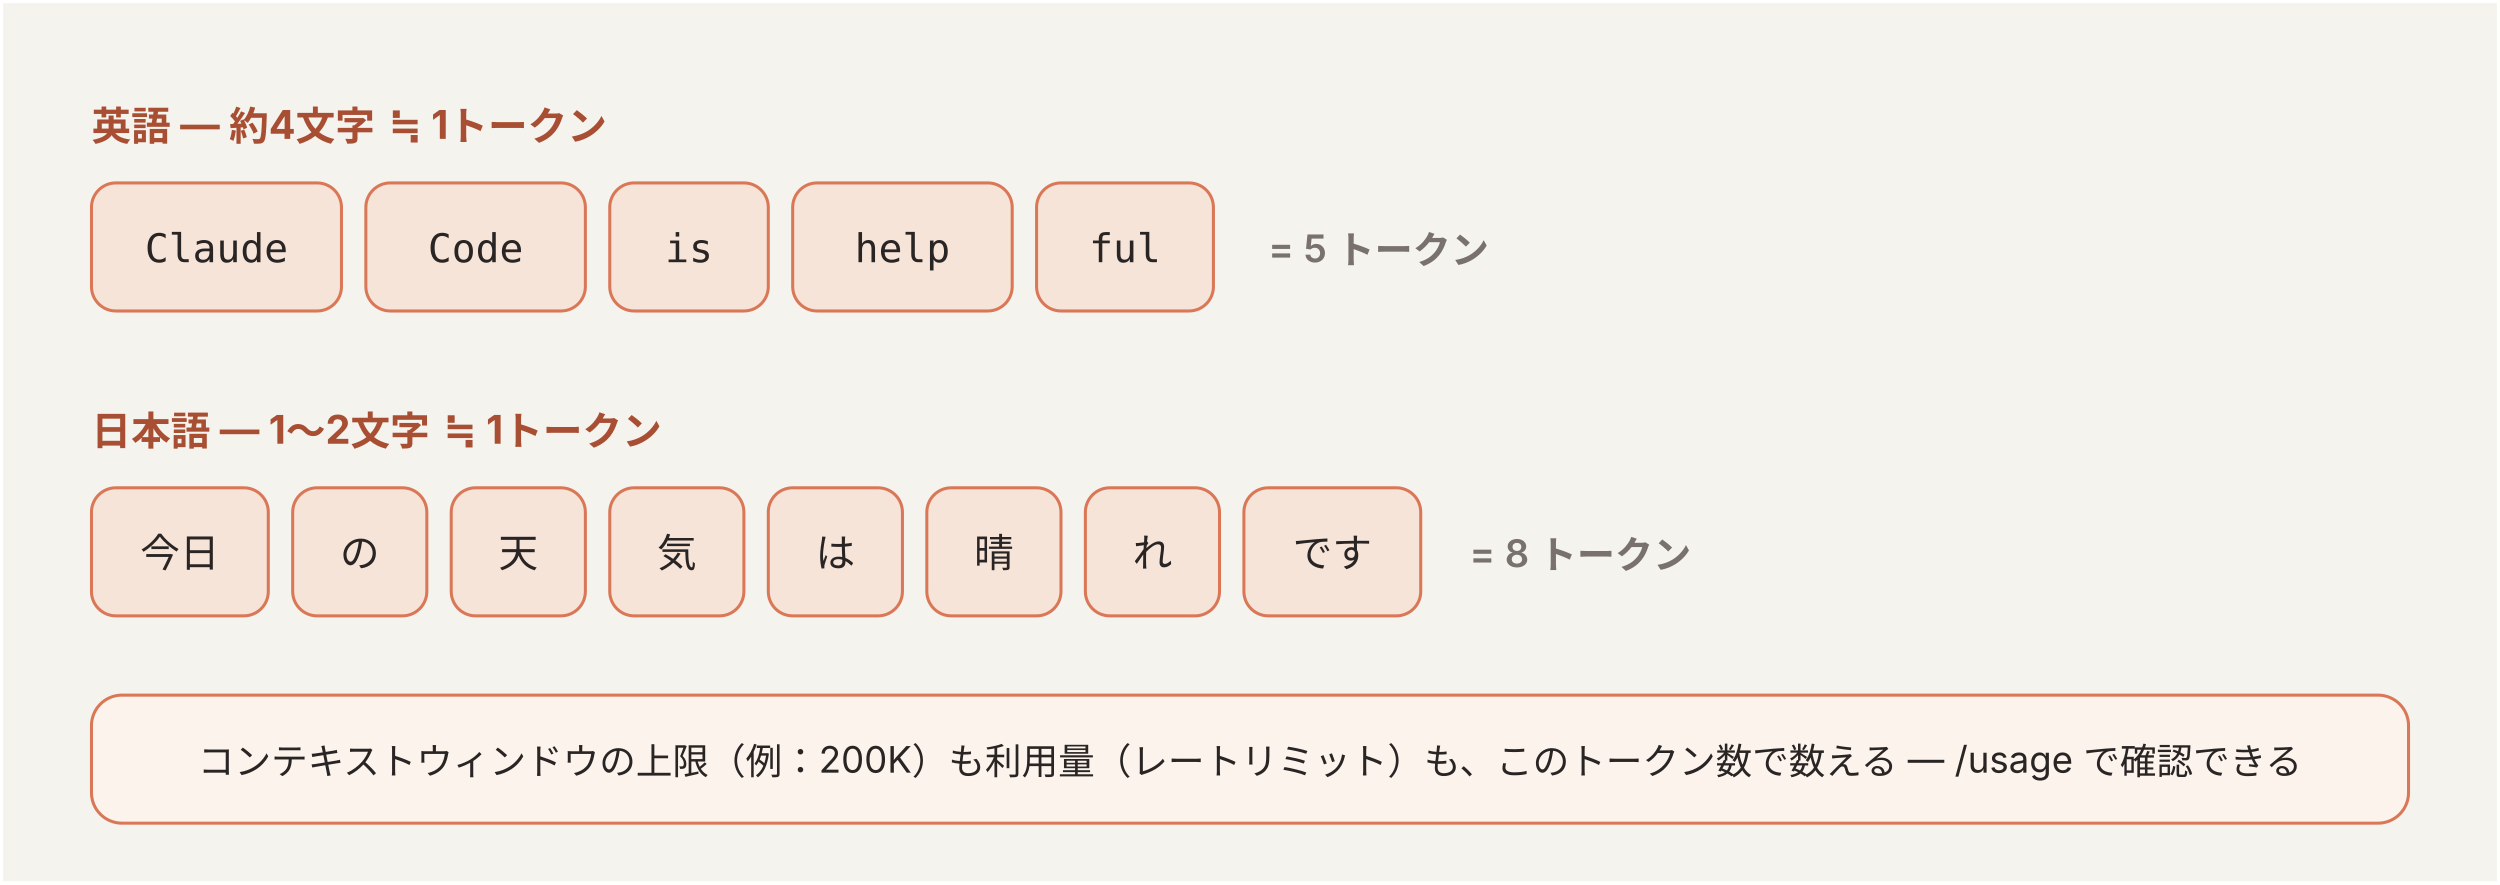
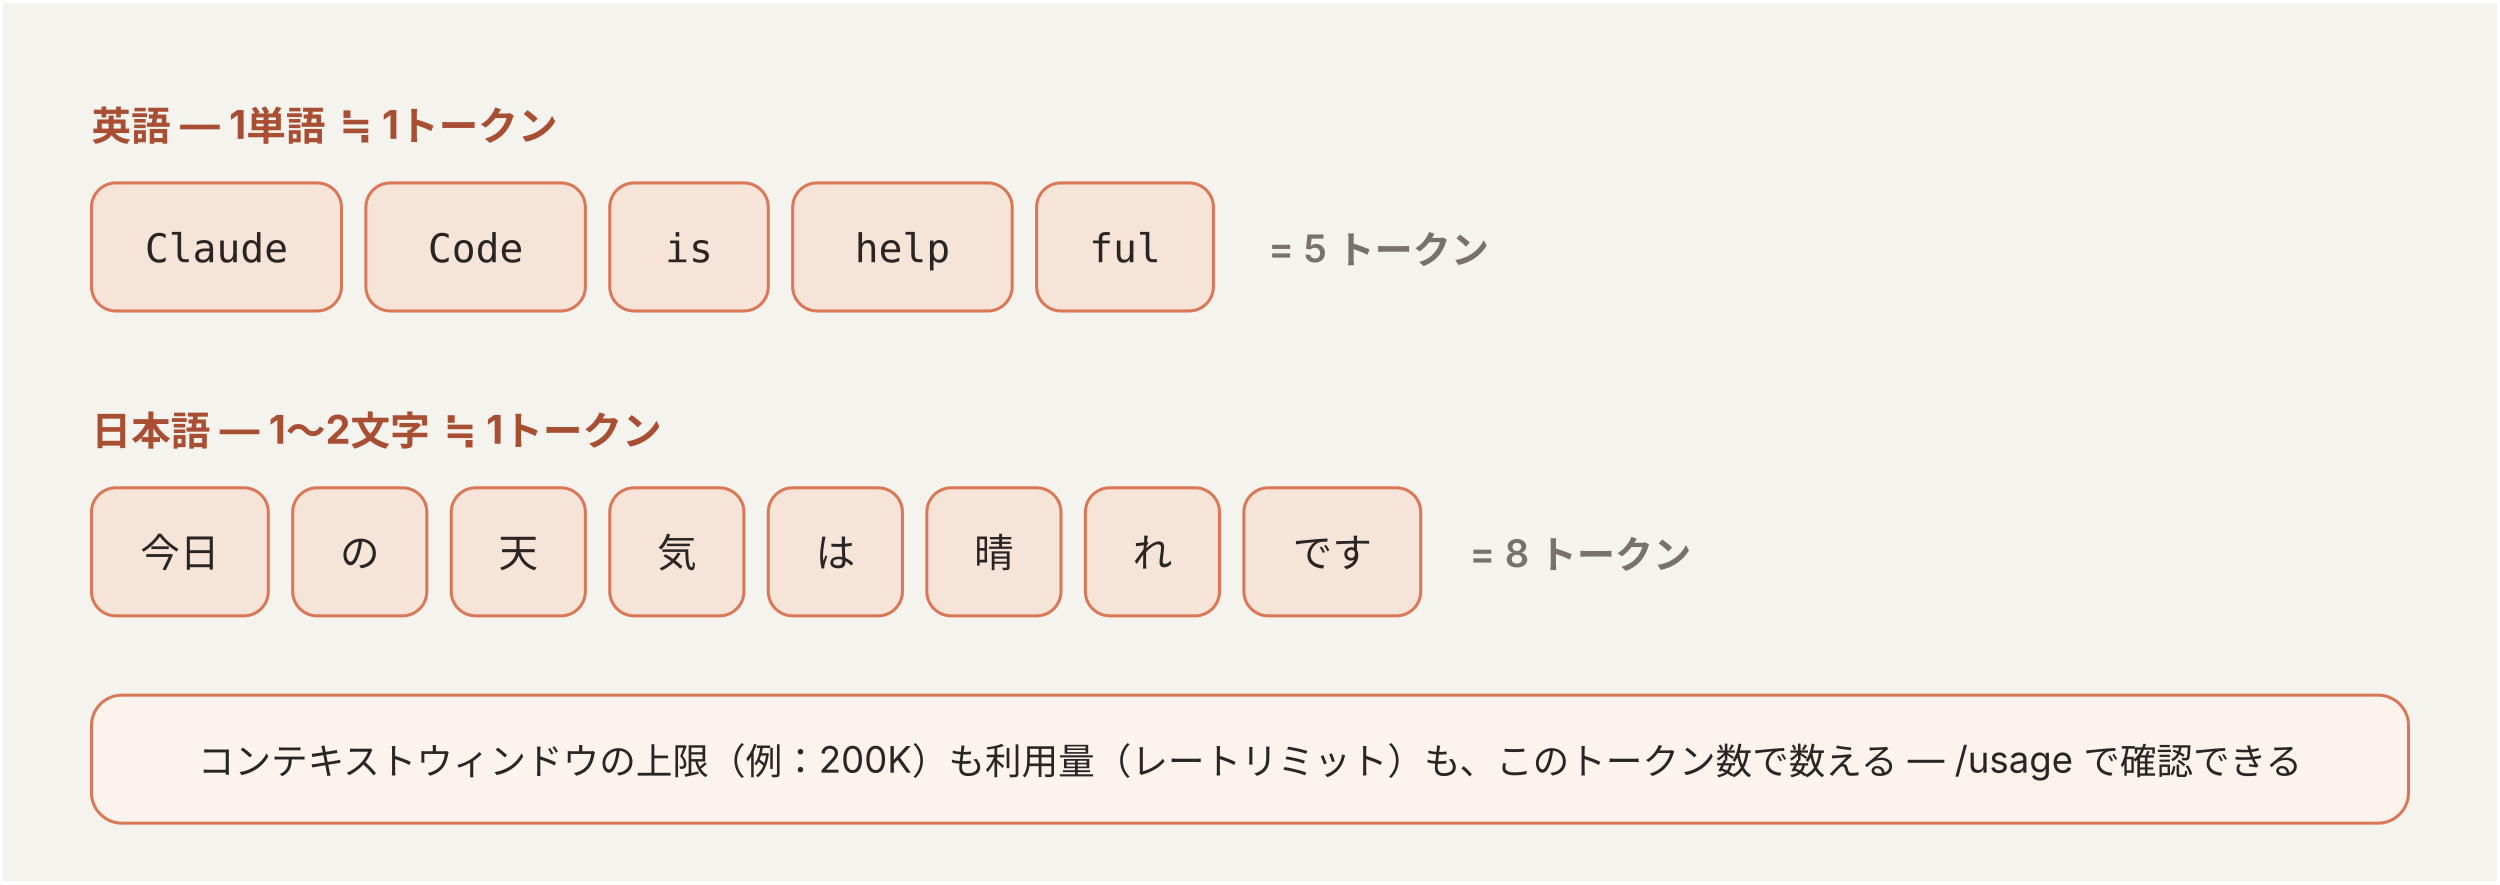
<svg xmlns="http://www.w3.org/2000/svg" viewBox="0 0 820 290" font-family="-apple-system, BlinkMacSystemFont, 'Hiragino Sans', 'Noto Sans JP', sans-serif">
  <rect x="1" y="1" width="818" height="288" fill="#f5f3ee" />
-   <text x="30" y="46" font-size="13" font-weight="700" fill="#a84e32">英語 — 約4文字 ≒ 1トークン</text>
+   <text x="30" y="46" font-size="13" font-weight="700" fill="#a84e32">英語 — 1単語 ≒ 1トークン</text>
  <rect x="30" y="60" width="82" height="42" rx="8" fill="#f7e4d8" stroke="#d97757" stroke-width="1" />
  <text x="71" y="86" font-size="13" fill="#292524" text-anchor="middle" font-family="'SF Mono', Menlo, Consolas, monospace">Claude</text>
  <rect x="120" y="60" width="72" height="42" rx="8" fill="#f7e4d8" stroke="#d97757" stroke-width="1" />
  <text x="156" y="86" font-size="13" fill="#292524" text-anchor="middle" font-family="'SF Mono', Menlo, Consolas, monospace">Code</text>
  <rect x="200" y="60" width="52" height="42" rx="8" fill="#f7e4d8" stroke="#d97757" stroke-width="1" />
  <text x="226" y="86" font-size="13" fill="#292524" text-anchor="middle" font-family="'SF Mono', Menlo, Consolas, monospace">is</text>
  <rect x="260" y="60" width="72" height="42" rx="8" fill="#f7e4d8" stroke="#d97757" stroke-width="1" />
  <text x="296" y="86" font-size="13" fill="#292524" text-anchor="middle" font-family="'SF Mono', Menlo, Consolas, monospace">help</text>
  <rect x="340" y="60" width="58" height="42" rx="8" fill="#f7e4d8" stroke="#d97757" stroke-width="1" />
  <text x="369" y="86" font-size="13" fill="#292524" text-anchor="middle" font-family="'SF Mono', Menlo, Consolas, monospace">ful</text>
  <text x="416" y="86" font-size="12.5" font-weight="600" fill="#78716c">= 5 トークン</text>
  <text x="30" y="146" font-size="13" font-weight="700" fill="#a84e32">日本語 — 1〜2文字 ≒ 1トークン</text>
  <rect x="30" y="160" width="58" height="42" rx="8" fill="#f7e4d8" stroke="#d97757" stroke-width="1" />
  <text x="59" y="186" font-size="13" fill="#292524" text-anchor="middle">今日</text>
  <rect x="96" y="160" width="44" height="42" rx="8" fill="#f7e4d8" stroke="#d97757" stroke-width="1" />
  <text x="118" y="186" font-size="13" fill="#292524" text-anchor="middle">の</text>
  <rect x="148" y="160" width="44" height="42" rx="8" fill="#f7e4d8" stroke="#d97757" stroke-width="1" />
  <text x="170" y="186" font-size="13" fill="#292524" text-anchor="middle">天</text>
  <rect x="200" y="160" width="44" height="42" rx="8" fill="#f7e4d8" stroke="#d97757" stroke-width="1" />
  <text x="222" y="186" font-size="13" fill="#292524" text-anchor="middle">気</text>
  <rect x="252" y="160" width="44" height="42" rx="8" fill="#f7e4d8" stroke="#d97757" stroke-width="1" />
  <text x="274" y="186" font-size="13" fill="#292524" text-anchor="middle">は</text>
  <rect x="304" y="160" width="44" height="42" rx="8" fill="#f7e4d8" stroke="#d97757" stroke-width="1" />
  <text x="326" y="186" font-size="13" fill="#292524" text-anchor="middle">晴</text>
  <rect x="356" y="160" width="44" height="42" rx="8" fill="#f7e4d8" stroke="#d97757" stroke-width="1" />
  <text x="378" y="186" font-size="13" fill="#292524" text-anchor="middle">れ</text>
  <rect x="408" y="160" width="58" height="42" rx="8" fill="#f7e4d8" stroke="#d97757" stroke-width="1" />
  <text x="437" y="186" font-size="13" fill="#292524" text-anchor="middle">です</text>
  <text x="482" y="186" font-size="12.5" font-weight="600" fill="#78716c">= 8 トークン</text>
  <rect x="30" y="228" width="760" height="42" rx="10" fill="#fbf3ec" stroke="#d97757" stroke-width="1" />
  <text x="410" y="254" font-size="12" fill="#292524" text-anchor="middle">コンテキストウィンドウの上限（例：200K）も利用量（レートリミット）も、このトークン数で数える — /usage で確認できる</text>
</svg>
